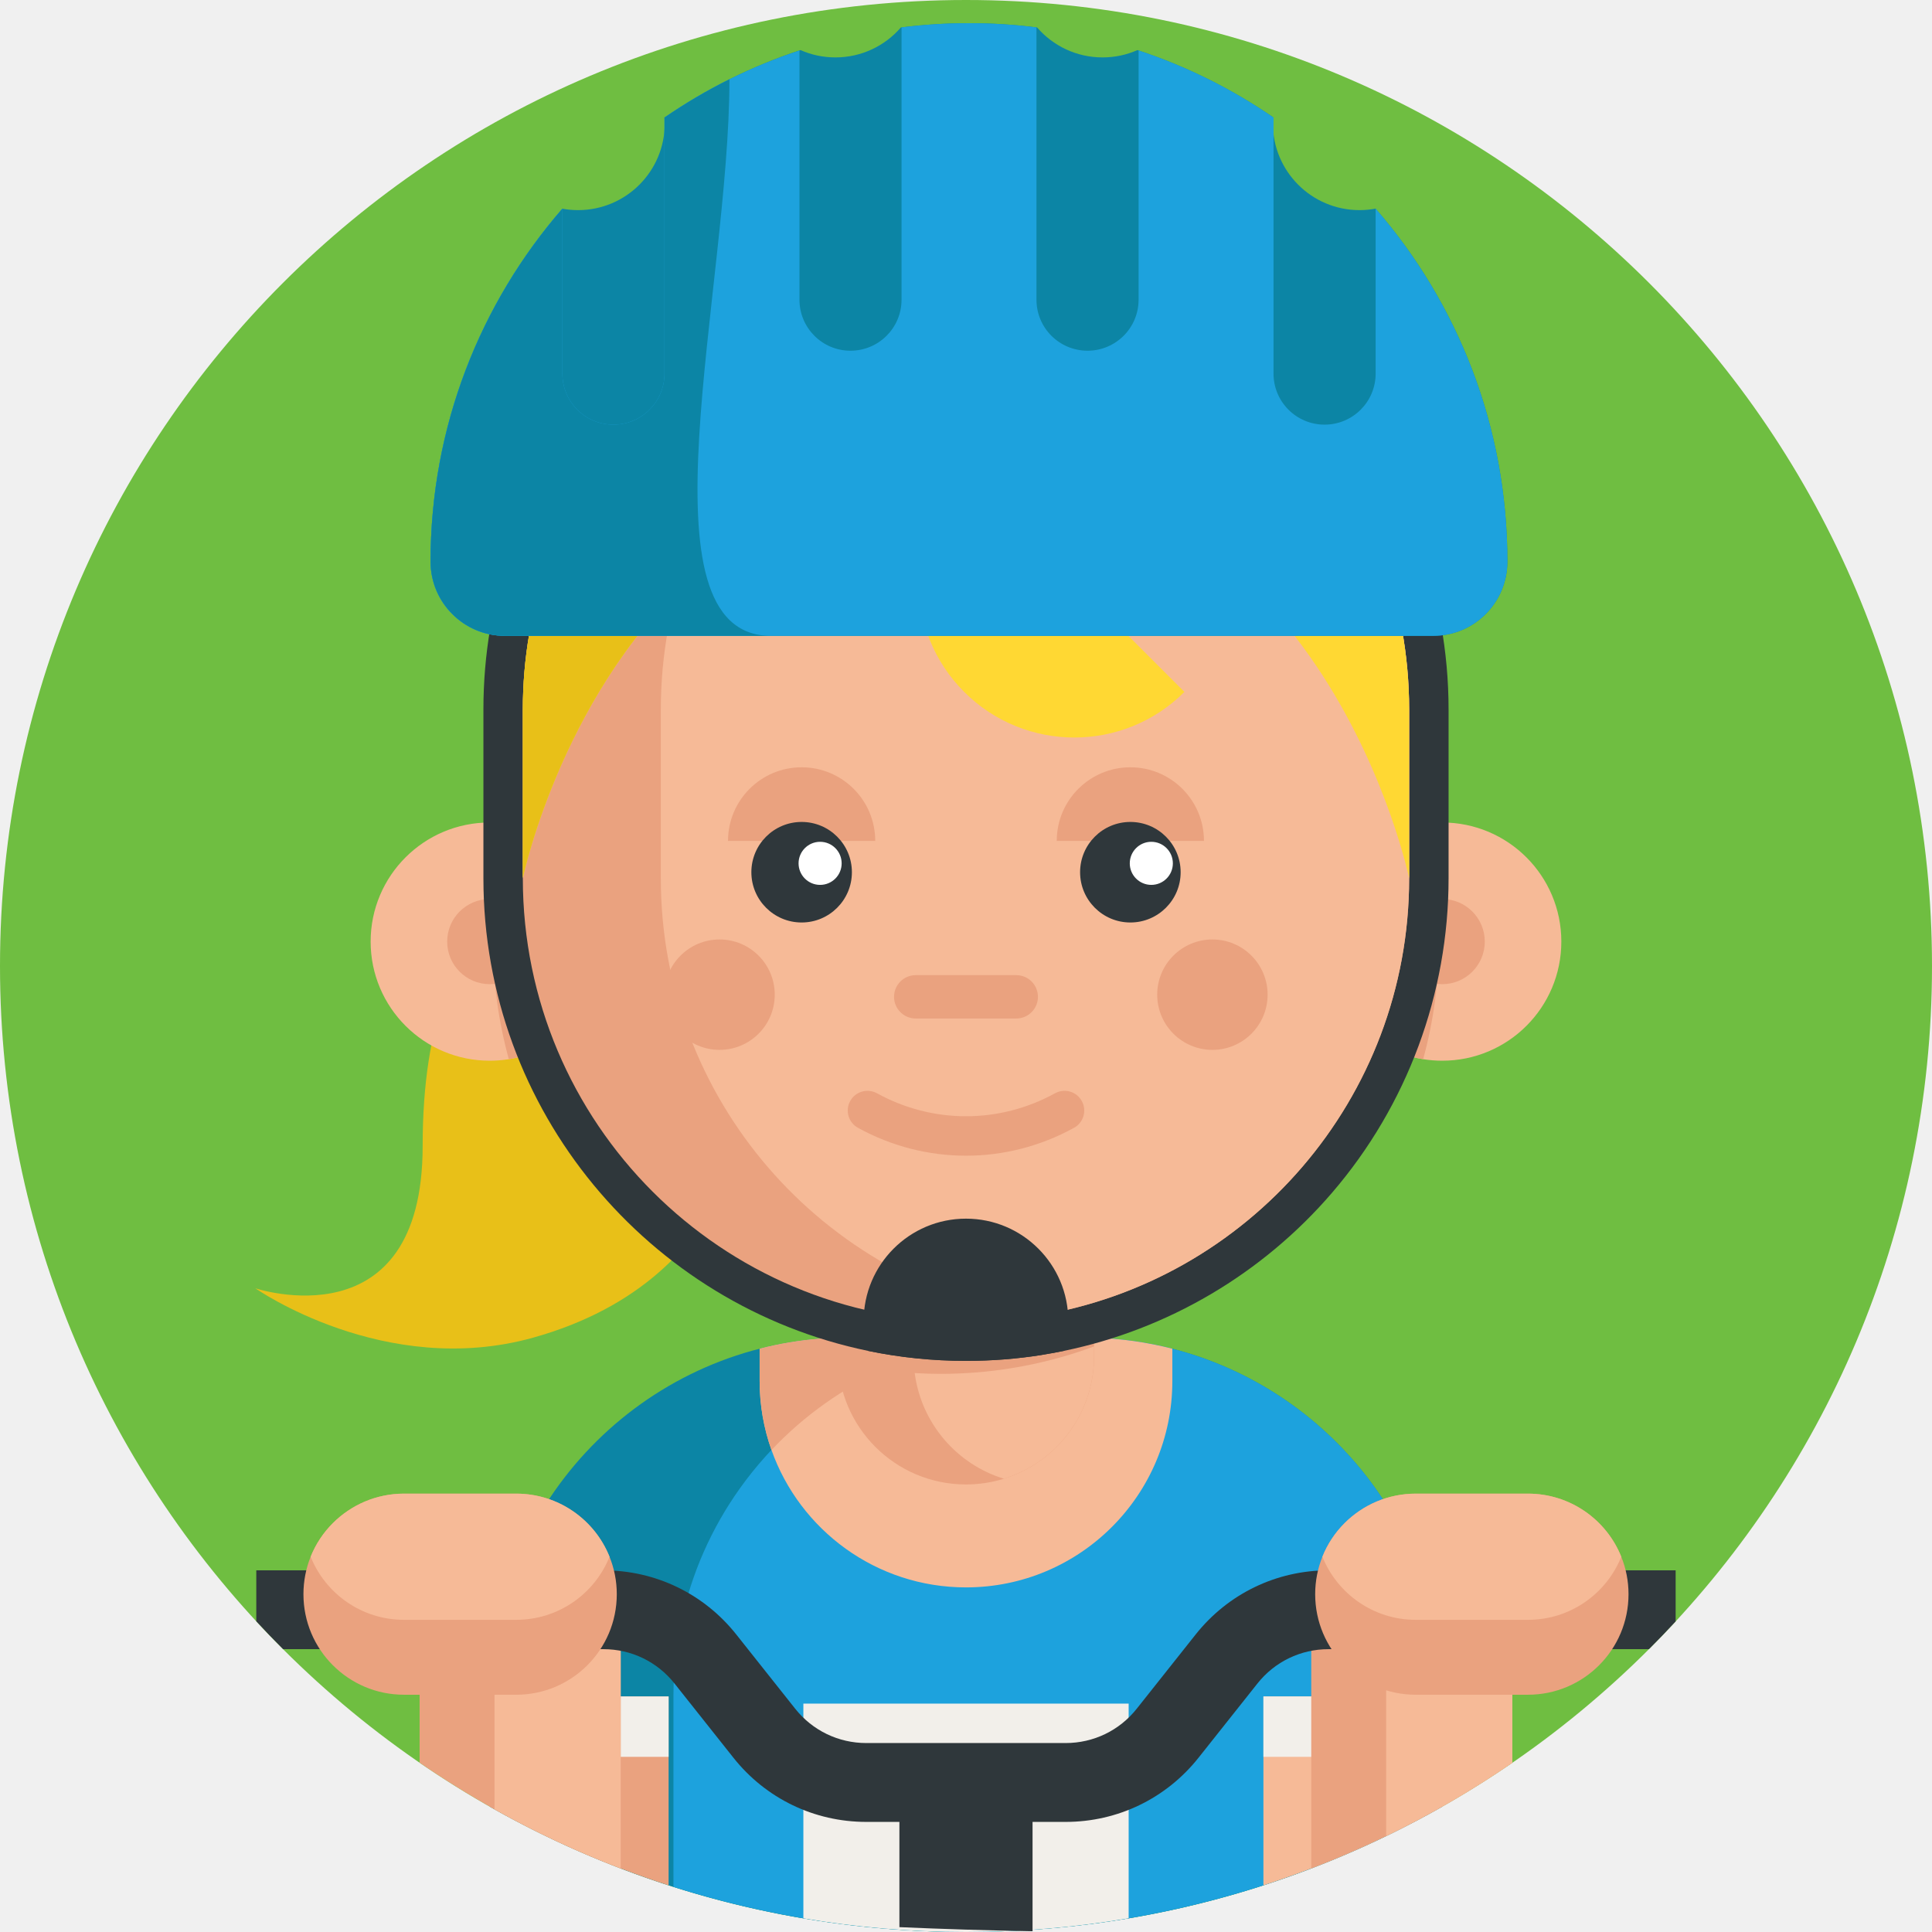
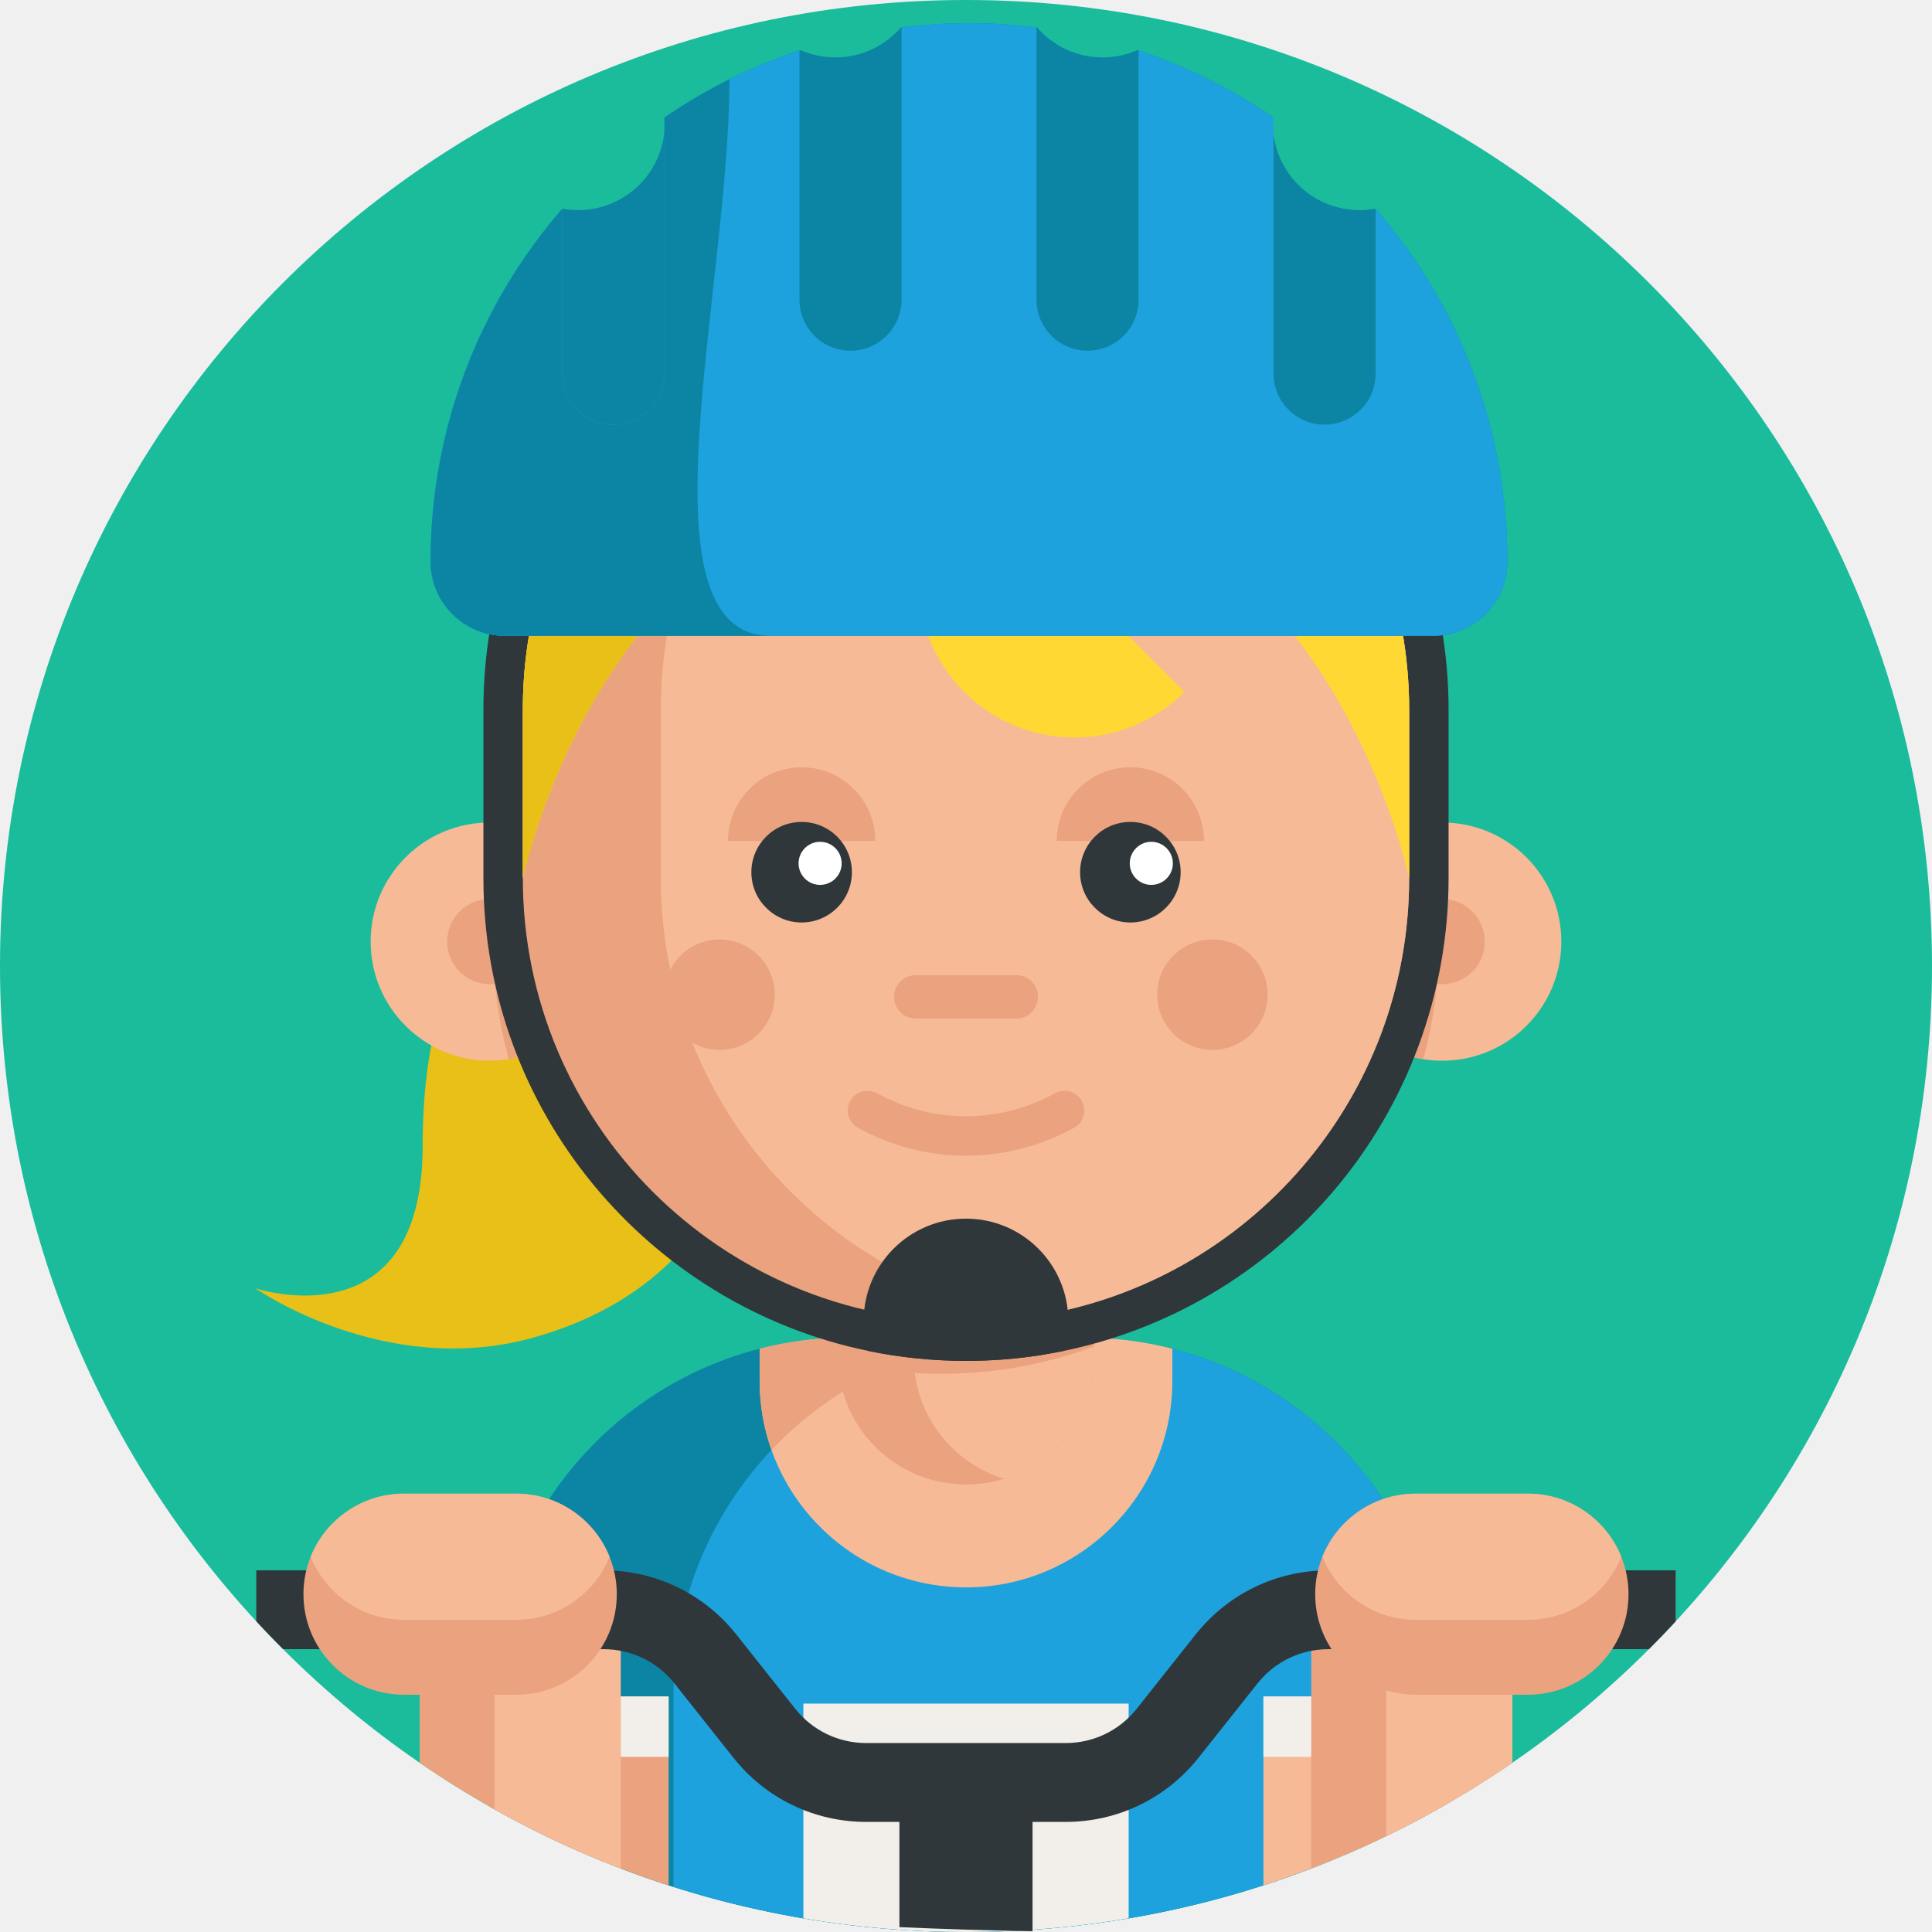
<svg xmlns="http://www.w3.org/2000/svg" height="512pt" viewBox="0 0 512 512" width="512pt">
-   <path d="m512 256c0 141.387-114.613 256-256 256s-256-114.613-256-256 114.613-256 256-256 256 114.613 256 256zm0 0" fill="#6fbe41" />
+   <path d="m512 256c0 141.387-114.613 256-256 256s-256-114.613-256-256 114.613-256 256-256 256 114.613 256 256zm0 0" fill="#1abc9c" />
  <path d="m222.457 300.941c-3.348 3.879-19.172-16.047-23.746-12.41 0 0-.531 50.086-57.453 65.969-39.316 10.973-73.59-13.094-73.59-13.094s44.34 14.832 44.34-37.695c0-66.512 34.684-79.828 80.691-78.957 42.43.812 59.387 41.906 29.758 76.188zm0 0" fill="#e8c018" />
  <path d="m382.113 449.578v29.246c-30.137 17.094-64.086 28.254-100.258 31.879-5.184.523-10.41.887-15.676 1.098-3.375.137-6.77.199-10.188.199-3.418 0-6.812-.062-10.188-.199-5.266-.211-10.492-.574-15.672-1.086-17.828-1.797-35.109-5.414-51.672-10.668-17.031-5.402-33.301-12.551-48.586-21.223v-29.246c0-49.918 38.441-90.867 87.352-94.816 2.57-.207 5.164-.312 7.785-.312h61.953c7.324 0 14.449.816 21.293 2.383 42.297 9.676 73.855 47.531 73.855 92.746zm0 0" fill="#0c85a5" />
  <path d="m382.121 449.578v29.246c-22.727 12.895-47.617 22.414-74 27.855-14.777 3.062-30.023 4.852-45.613 5.238-2.16.051-4.336.082-6.508.082-27.031 0-53.07-4.191-77.531-11.953v-50.469c0-6.738.699-13.324 2.039-19.664 2.715-12.957 8.074-24.934 15.484-35.359 17.238-24.273 45.59-40.105 77.625-40.105h13.355c52.555 0 95.148 42.59 95.148 95.129zm0 0" fill="#1da2dd" />
  <path d="m310.684 357.418v8.578c0 30.195-24.484 54.68-54.68 54.68h-.012c-23.781 0-44.031-15.195-51.543-36.406-2.027-5.715-3.137-11.859-3.137-18.273v-8.57c5.152-1.324 10.469-2.223 15.926-2.664 2.57-.207 5.16-.312 7.785-.312h61.949c7.324 0 14.453.816 21.297 2.383.805.188 1.617.375 2.414.586zm0 0" fill="#f6ba97" />
  <path d="m273.621 354.449c-27.25 0-51.828 11.461-69.172 29.82-2.027-5.715-3.137-11.859-3.137-18.273v-8.57c5.152-1.324 10.469-2.223 15.926-2.664 2.57-.207 5.16-.312 7.785-.312zm0 0" fill="#eaa27f" />
  <path d="m289.938 317.801v41.656c0 15.25-10.055 28.141-23.906 32.422-3.168.984-6.547 1.516-10.043 1.516-18.746 0-33.938-15.191-33.938-33.938v-41.656zm0 0" fill="#eaa27f" />
  <path d="m289.938 356.82v2.637c0 15.25-10.055 28.141-23.906 32.422-12.496-3.84-21.891-14.707-23.625-28 2.266.137 4.547.207 6.836.207 6.422 0 12.719-.508 18.848-1.516 7.559-1.215 14.859-3.16 21.848-5.75zm0 0" fill="#f6ba97" />
  <path d="m177.188 449.578v50.059c-16.574-5.359-32.402-12.359-47.305-20.812v-29.246zm0 0" fill="#eaa27f" />
  <path d="m382.121 449.578v29.246c-14.898 8.453-30.73 15.453-47.301 20.812v-50.059zm0 0" fill="#f6ba97" />
  <path d="m334.82 449.578h47.301v16.004h-47.301zm0 0" fill="#f2efea" />
  <path d="m129.883 449.578h47.305v16.004h-47.305zm0 0" fill="#f2efea" />
  <path d="m299.105 451.477v56.887c-14.023 2.391-28.422 3.637-43.102 3.637-14.68 0-29.082-1.246-43.102-3.625v-56.898zm0 0" fill="#f2efea" />
  <path d="m161.352 249.535c0 15.715-11.477 28.742-26.508 31.16-1.641.266-3.332.406-5.055.406-17.438 0-31.566-14.129-31.566-31.566s14.129-31.566 31.566-31.566c1.723 0 3.414.141 5.055.406 15.031 2.418 26.508 15.445 26.508 31.16zm0 0" fill="#f6ba97" />
  <path d="m161.352 249.535c0 15.715-11.477 28.742-26.508 31.16-2.73-9.93-4.188-20.375-4.188-31.16s1.457-21.23 4.188-31.16c15.031 2.418 26.508 15.445 26.508 31.16zm0 0" fill="#eaa27f" />
  <path d="m141.07 249.535c0 6.23-5.051 11.281-11.281 11.281-6.23 0-11.281-5.051-11.281-11.281 0-6.23 5.051-11.281 11.281-11.281 6.23 0 11.281 5.051 11.281 11.281zm0 0" fill="#eaa27f" />
  <path d="m350.637 249.535c0 15.715 11.48 28.742 26.512 31.16 1.641.266 3.332.406 5.055.406 17.438 0 31.566-14.129 31.566-31.566s-14.129-31.566-31.566-31.566c-1.723 0-3.414.141-5.055.406-15.031 2.418-26.512 15.445-26.512 31.16zm0 0" fill="#f6ba97" />
  <path d="m350.637 249.535c0 15.715 11.48 28.742 26.512 31.16 2.727-9.93 4.188-20.375 4.188-31.16s-1.457-21.23-4.188-31.16c-15.031 2.418-26.512 15.445-26.512 31.16zm0 0" fill="#eaa27f" />
  <path d="m393.484 249.535c0 6.23-5.051 11.281-11.281 11.281s-11.281-5.051-11.281-11.281c0-6.23 5.051-11.281 11.281-11.281s11.281 5.051 11.281 11.281zm0 0" fill="#eaa27f" />
  <path d="m383.887 188.039v44.723c0 30.574-10.961 60.152-30.863 83.309-18.477 21.516-43.562 36.258-71.098 41.93-1.797.367-3.605.703-5.422.996l-.523.094c-6.508 1.031-13.207 1.555-19.988 1.555-8.883 0-17.555-.906-25.934-2.645-58.129-12.016-101.949-63.602-101.949-125.238v-44.723c0-14.578 2.422-28.859 7.23-42.453 17.949-51.098 66.445-85.441 120.652-85.441 6.707 0 13.418.52 19.926 1.547 29.781 4.66 57.105 19.863 76.914 42.809 20.023 23.195 31.055 52.859 31.055 83.539zm0 0" fill="#2f373b" />
  <path d="m373.438 188.039v44.723c0 58.441-42.691 106.922-98.594 115.918-.188.031-.387.062-.574.098-5.945.949-12.051 1.418-18.277 1.418-64.855 0-117.438-52.578-117.438-117.434v-44.723c0-13.656 2.332-26.781 6.637-38.977 11.285-32.109 36.133-57.832 67.68-70.289 13.352-5.285 27.898-8.18 43.121-8.18h.012c6.215 0 12.328.48 18.285 1.418 56.172 8.777 99.148 57.387 99.148 116.027zm0 0" fill="#eaa27f" />
  <path d="m373.438 188.039v44.723c0 58.441-42.695 106.926-98.598 115.922-.188.031-.387.062-.574.094-56.176-8.777-99.141-57.387-99.141-116.016v-44.723c0-58.641 42.977-107.246 99.16-116.023 56.176 8.777 99.152 57.383 99.152 116.023zm0 0" fill="#f6ba97" />
  <g fill="#eaa27f">
    <path d="m335.93 263.598c0 8.078-6.551 14.629-14.629 14.629s-14.629-6.551-14.629-14.629c0-8.082 6.551-14.629 14.629-14.629s14.629 6.547 14.629 14.629zm0 0" />
    <path d="m205.316 263.598c0 8.078-6.547 14.629-14.629 14.629-8.078 0-14.629-6.551-14.629-14.629 0-8.082 6.551-14.629 14.629-14.629 8.082 0 14.629 6.547 14.629 14.629zm0 0" />
    <path d="m319.062 222.844c0-10.773-8.73-19.504-19.504-19.504-10.773 0-19.508 8.73-19.508 19.504" />
    <path d="m231.945 222.844c0-10.773-8.73-19.504-19.504-19.504-10.773 0-19.508 8.73-19.508 19.504" />
  </g>
  <path d="m225.762 231.148c0 7.355-5.965 13.32-13.32 13.32-7.359 0-13.324-5.965-13.324-13.32 0-7.359 5.965-13.324 13.324-13.324 7.355 0 13.32 5.965 13.32 13.324zm0 0" fill="#2f373b" />
  <path d="m312.883 231.148c0 7.355-5.965 13.32-13.324 13.32s-13.324-5.965-13.324-13.32c0-7.359 5.965-13.324 13.324-13.324s13.324 5.965 13.324 13.324zm0 0" fill="#2f373b" />
  <path d="m269.32 269.914h-26.645c-3.172 0-5.746-2.57-5.746-5.746s2.574-5.746 5.746-5.746h26.645c3.176 0 5.746 2.57 5.746 5.746s-2.57 5.746-5.746 5.746zm0 0" fill="#eaa27f" />
  <path d="m256 306.273c-9.836 0-19.668-2.461-28.633-7.391-2.527-1.391-3.449-4.566-2.062-7.094 1.391-2.527 4.57-3.449 7.098-2.062 14.777 8.125 32.418 8.125 47.195 0 2.527-1.391 5.703-.469 7.094 2.062 1.391 2.527.469 5.703-2.059 7.094-8.965 4.926-18.801 7.391-28.633 7.391zm0 0" fill="#eaa27f" />
  <path d="m373.438 188.039v44.723s-22.266-107.836-117.434-107.836h-.023c-30.051 0-52.828 10.754-69.934 25.465-36.496 31.379-47.168 80.793-47.492 82.328v-44.68c0-13.656 2.332-26.781 6.637-38.977 16.059-45.703 59.613-78.469 110.801-78.469h.012c6.215 0 12.328.48 18.285 1.418 56.172 8.777 99.148 57.387 99.148 116.027zm0 0" fill="#ffd833" />
  <path d="m223.047 228.797c0 3.152-2.555 5.707-5.711 5.707-3.152 0-5.707-2.555-5.707-5.707s2.555-5.711 5.707-5.711c3.156 0 5.711 2.559 5.711 5.711zm0 0" fill="#fff" />
  <path d="m310.82 228.797c0 3.152-2.559 5.707-5.711 5.707s-5.707-2.555-5.707-5.707 2.555-5.711 5.707-5.711 5.711 2.559 5.711 5.711zm0 0" fill="#fff" />
  <path d="m186.047 150.391c-36.496 31.379-47.168 80.793-47.492 82.328v-44.68c0-13.656 2.332-26.781 6.637-38.977 11.285-32.109 36.133-57.832 67.68-70.289-19.02 18.871-28.82 48.504-26.824 71.617zm0 0" fill="#e8c018" />
  <path d="m255.516 124.992c-16.117 16.121-16.117 42.254 0 58.371 16.121 16.117 42.254 16.117 58.371 0" fill="#ffd833" />
  <path d="m399.473 148.832c0 10.875-8.801 19.676-19.676 19.676h-245.996c-5.43 0-10.355-2.195-13.922-5.766-3.57-3.555-5.77-8.465-5.77-13.91 0-35.77 13.172-68.473 34.918-93.523 1.359.25 2.742.375 4.172.375 12.676 0 22.965-10.27 22.965-22.965 0-.531-.016-1.062-.059-1.578 11-7.559 23.121-13.617 36.035-17.871 2.828 1.258 5.965 1.945 9.254 1.945 6.941 0 13.152-3.082 17.352-7.938 5.906-.742 11.938-1.133 18.055-1.133 6.113 0 12.133.379 18.039 1.133 4.195 4.855 10.41 7.938 17.352 7.938 3.289 0 6.41-.688 9.238-1.945 12.887 4.238 24.98 10.27 35.949 17.801-.039.543-.055 1.09-.055 1.648 0 12.695 10.273 22.965 22.953 22.965 1.453 0 2.883-.141 4.266-.391 21.762 25.051 34.93 57.77 34.93 93.539zm0 0" fill="#0c85a5" />
  <path d="m399.477 148.836c0 10.875-8.809 19.672-19.684 19.672h-245.992c-5.434 0-10.352-2.191-13.926-5.766-3.562-3.555-5.77-8.465-5.77-13.906 0-35.77 13.176-68.496 34.93-93.539v43.715c0 7.473 6.051 13.523 13.523 13.523 7.469 0 13.531-6.051 13.531-13.523v-67.855c5.477-3.77 11.223-7.168 17.219-10.145 5.957-2.957 12.164-5.527 18.559-7.629v66.039c0 7.473 6.039 13.52 13.512 13.52 7.48 0 13.539-6.047 13.539-13.52v-72.16c5.863-.742 11.82-1.117 17.879-1.117 6.062 0 12.027.375 17.879 1.117v72.16c0 7.473 6.051 13.52 13.531 13.52 7.473 0 13.531-6.047 13.531-13.52v-66.039c12.82 4.234 24.836 10.25 35.758 17.773v67.855c0 7.473 6.059 13.523 13.531 13.523 7.469 0 13.531-6.051 13.531-13.523v-43.707c21.742 25.059 34.918 57.762 34.918 93.531zm0 0" fill="#1da2dd" />
  <path d="m283.109 350.082c0 2.758-.41 5.41-1.184 7.918-1.797.367-3.605.703-5.422.996l-.523.094c-6.508 1.031-13.207 1.555-19.988 1.555-8.883 0-17.555-.906-25.934-2.645-.773-2.508-1.18-5.16-1.18-7.918 0-14.984 12.141-27.125 27.113-27.125 14.984 0 27.117 12.141 27.117 27.125zm0 0" fill="#2f373b" />
  <path d="m204.324 168.508h-70.523c-5.434 0-10.352-2.191-13.926-5.766-3.562-3.555-5.77-8.465-5.77-13.906 0-35.77 13.176-68.496 34.93-93.539v43.715c0 7.473 6.051 13.523 13.523 13.523 7.469 0 13.531-6.051 13.531-13.523v-67.855c5.477-3.77 11.223-7.168 17.219-10.145 0 55.891-25.035 147.496 11.016 147.496zm0 0" fill="#0c85a5" />
  <path d="m273.637 467.152v44.648c-11.855-.211-23.617-.574-35.285-1.086v-43.562zm0 0" fill="#2f373b" />
  <path d="m164.492 430.82v64.336c-11.578-4.43-22.75-9.676-33.438-15.676-6.812-3.824-13.438-7.941-19.852-12.359v-36.301c0-14.711 11.93-26.645 26.645-26.645 3.508 0 6.852.68 9.926 1.914 3.363 1.348 6.395 3.363 8.914 5.891 4.816 4.828 7.805 11.484 7.805 18.84zm0 0" fill="#eaa27f" />
  <path d="m164.492 430.82v64.336c-11.578-4.43-22.75-9.676-33.438-15.676v-48.66c0-11.199 6.918-20.793 16.719-24.73 3.363 1.348 6.395 3.363 8.914 5.891 4.816 4.828 7.805 11.484 7.805 18.84zm0 0" fill="#f6ba97" />
  <path d="m400.785 430.82v36.32c-10.598 7.293-21.766 13.793-33.438 19.438-6.469 3.133-13.094 5.996-19.852 8.586v-64.344c0-14.711 11.93-26.645 26.645-26.645 3.508 0 6.852.68 9.926 1.914 3.363 1.348 6.395 3.363 8.914 5.891 4.816 4.828 7.805 11.484 7.805 18.84zm0 0" fill="#eaa27f" />
  <path d="m400.785 430.82v36.32c-10.598 7.293-21.766 13.793-33.438 19.438v-55.758c0-11.199 6.918-20.793 16.719-24.73 3.363 1.348 6.395 3.363 8.914 5.891 4.816 4.828 7.805 11.484 7.805 18.84zm0 0" fill="#f6ba97" />
  <path d="m444.062 416.152v13.539c-2.309 2.5-4.668 4.953-7.082 7.355h-84.91c-7.387 0-14.262 3.324-18.848 9.113l-15.59 19.645c-8.582 10.812-21.422 17.02-35.227 17.02h-52.828c-13.805 0-26.645-6.207-35.223-17.02l-15.59-19.645c-4.59-5.789-11.465-9.113-18.852-9.113h-84.875c-2.426-2.414-4.797-4.879-7.117-7.387v-13.508h91.992c13.805 0 26.645 6.203 35.223 17.02l15.59 19.645c4.59 5.789 11.465 9.109 18.852 9.109h52.828c7.391 0 14.266-3.32 18.852-9.109l15.59-19.645c8.578-10.816 21.422-17.02 35.223-17.02zm0 0" fill="#2f373b" />
  <path d="m107.059 395.832h29.746c11.203 0 20.797 6.918 24.723 16.719 1.246 3.07 1.926 6.414 1.926 9.926 0 14.715-11.934 26.645-26.648 26.645h-29.746c-14.711 0-26.645-11.93-26.645-26.645 0-3.512.68-6.855 1.91-9.926 1.348-3.363 3.367-6.395 5.895-8.914 4.828-4.816 11.484-7.805 18.84-7.805zm0 0" fill="#eaa27f" />
  <path d="m107.059 395.832h29.746c11.203 0 20.797 6.918 24.723 16.719-3.926 9.801-13.52 16.719-24.723 16.719h-29.746c-11.203 0-20.793-6.918-24.734-16.719 1.348-3.363 3.367-6.395 5.895-8.914 4.828-4.816 11.484-7.805 18.84-7.805zm0 0" fill="#f6ba97" />
  <path d="m375.18 395.832h29.75c11.199 0 20.793 6.918 24.723 16.719 1.242 3.07 1.922 6.414 1.922 9.926 0 14.715-11.934 26.645-26.645 26.645h-29.75c-14.711 0-26.645-11.93-26.645-26.645 0-3.512.68-6.855 1.914-9.926 1.348-3.363 3.363-6.395 5.891-8.914 4.828-4.816 11.484-7.805 18.84-7.805zm0 0" fill="#eaa27f" />
  <path d="m375.18 395.832h29.75c11.199 0 20.793 6.918 24.723 16.719-3.93 9.801-13.523 16.719-24.723 16.719h-29.75c-11.199 0-20.793-6.918-24.73-16.719 1.348-3.363 3.363-6.395 5.891-8.914 4.828-4.816 11.484-7.805 18.84-7.805zm0 0" fill="#f6ba97" />
</svg>
